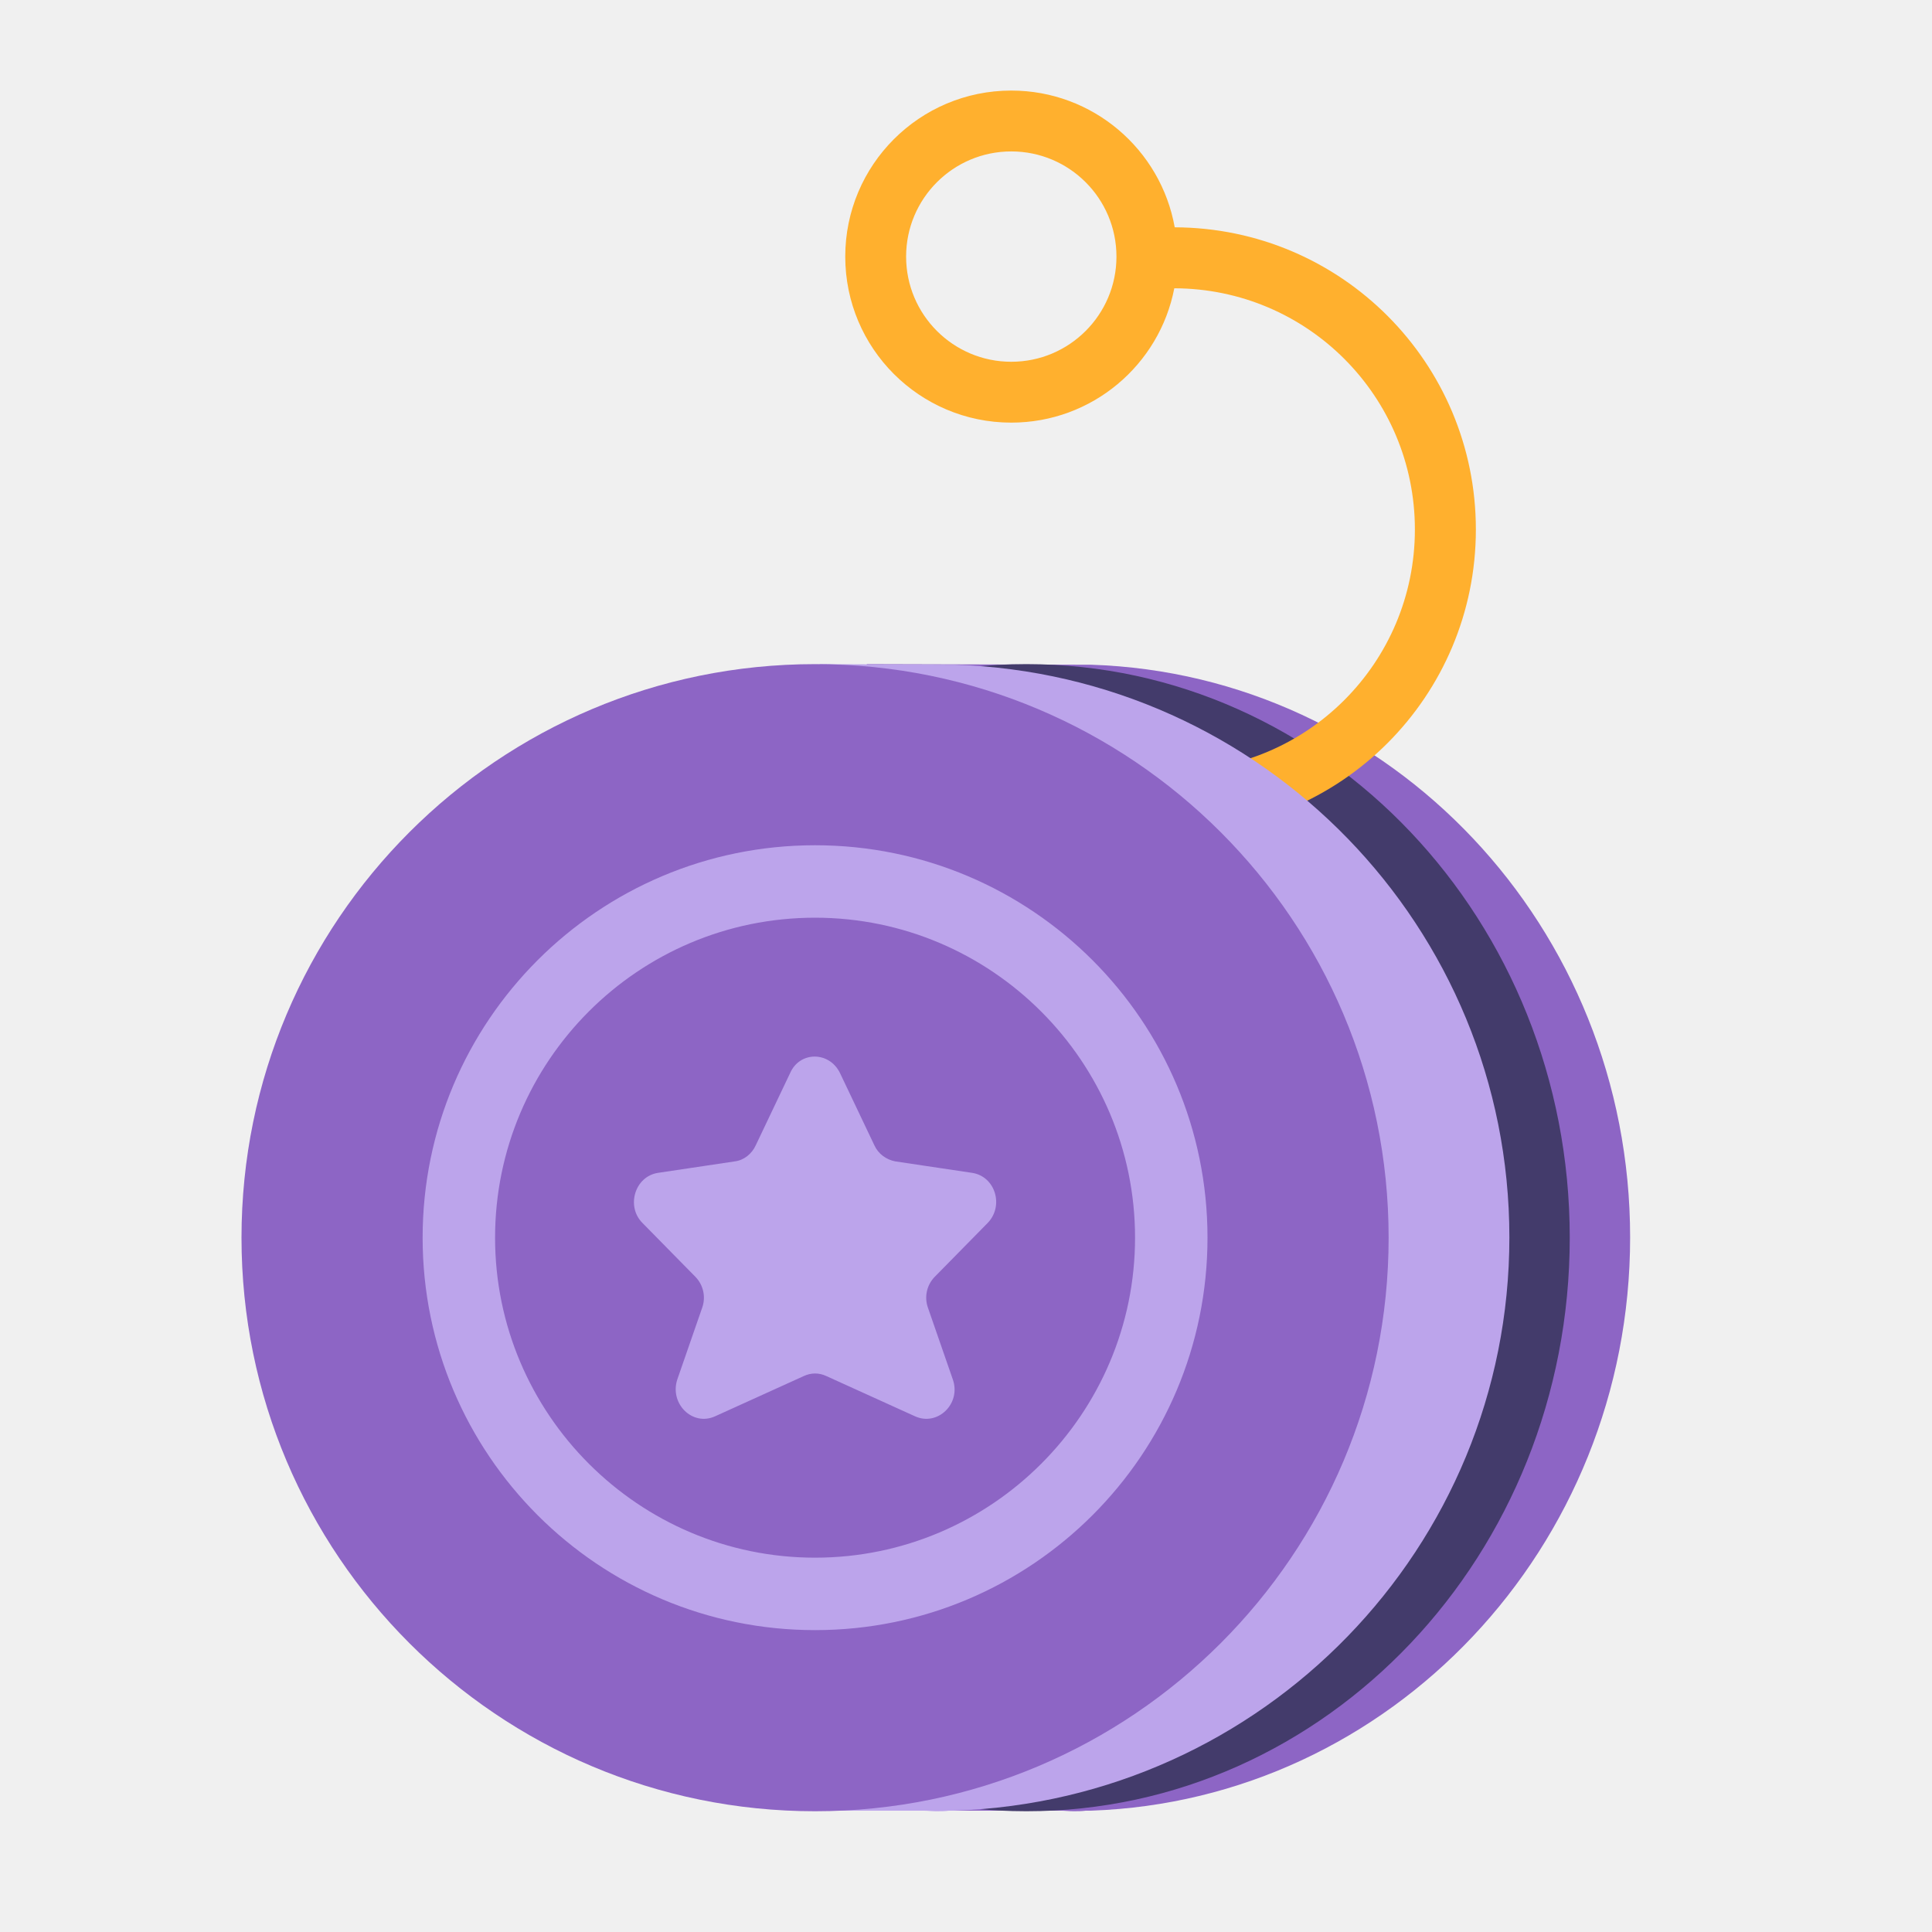
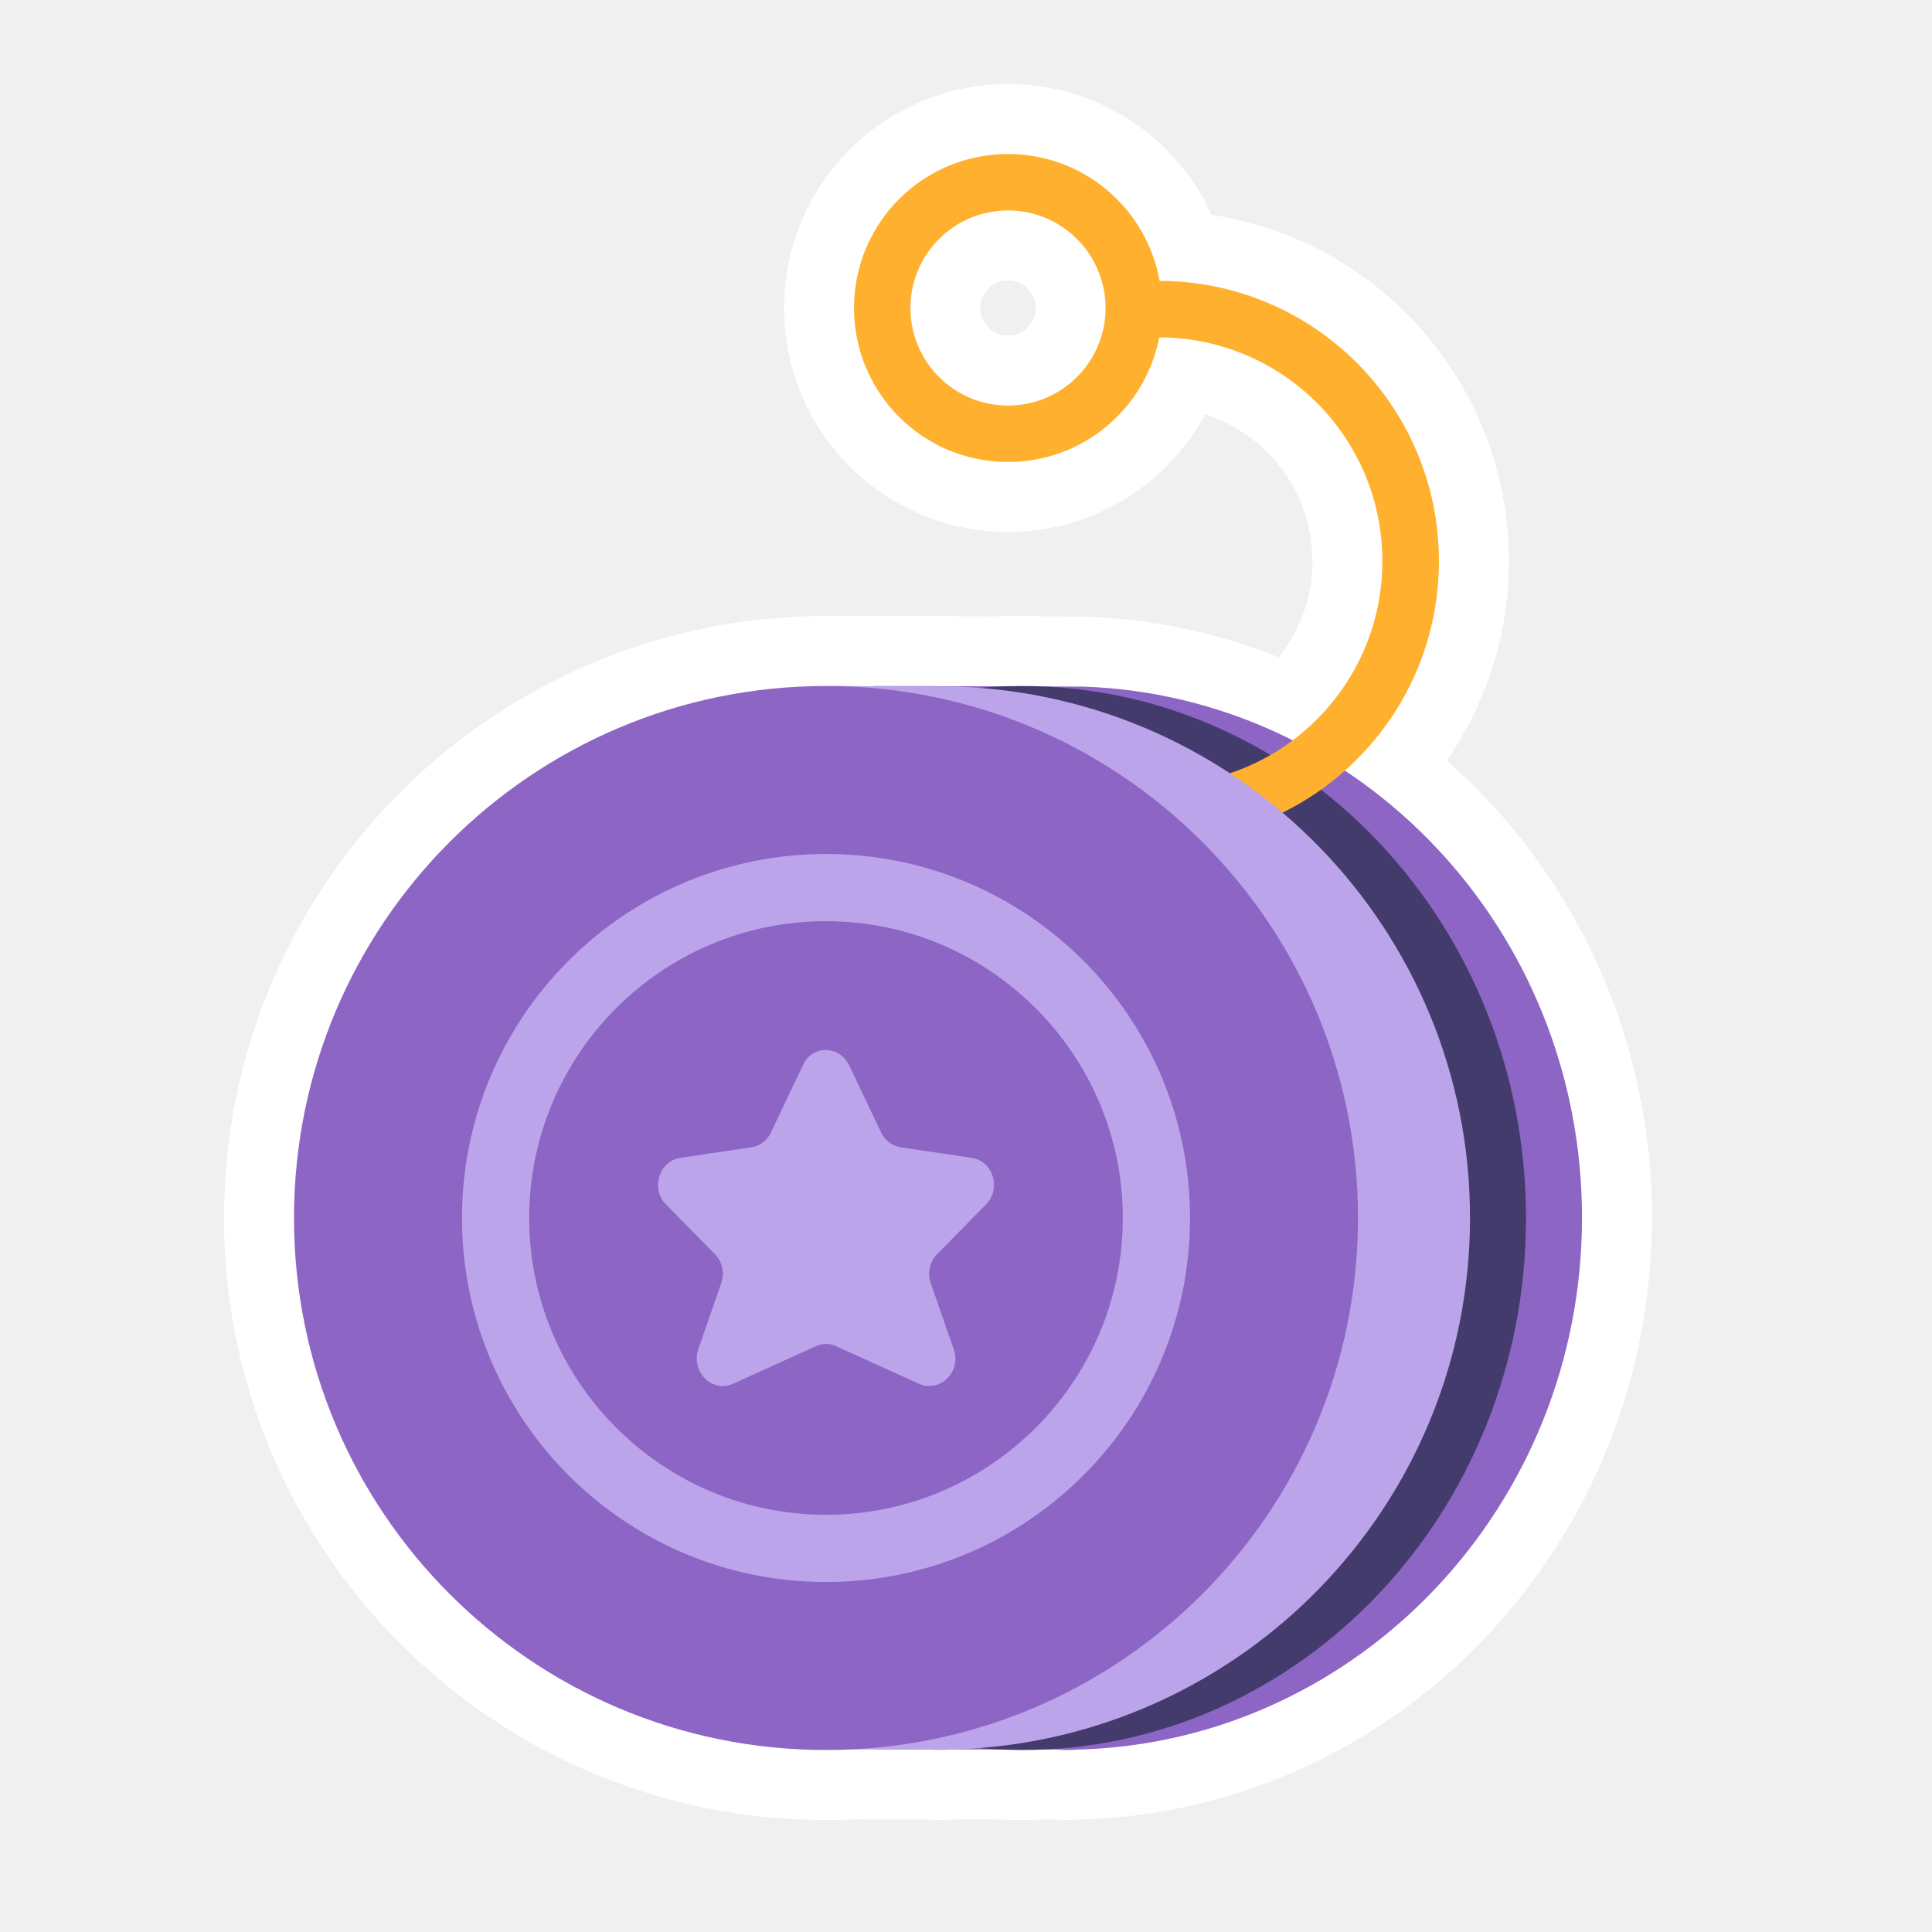
- <svg xmlns="http://www.w3.org/2000/svg" width="32" height="32" viewBox="0 0 32 32" fill="none">
+ <svg xmlns="http://www.w3.org/2000/svg" width="32" height="32" viewBox="-1.25 -1.25 34.5 34.5" fill="none">
+   <g data-outline="1" fill="#ffffff" stroke="#ffffff" stroke-width="2.5" stroke-linejoin="round" stroke-linecap="round">
+     <path d="M27 20.495C27 15.355 23.034 11.173 18.076 11.01L14.357 11V11.194C10.163 12.081 7 15.906 7 20.495C7 25.084 10.153 28.899 14.357 29.796V29.99H17.57C17.64 29.99 17.709 30 17.778 30C17.848 30 17.917 30 17.987 29.99H18.076C23.024 29.816 27 25.635 27 20.495Z" />
+     <path d="M17 30C21.971 30 26 25.747 26 20.5C26 15.253 21.971 11 17 11C12.029 11 8 15.253 8 20.5C8 25.747 12.029 30 17 30Z" />
+     <path d="M15.008 4.25C15.008 3.288 15.788 2.508 16.75 2.508C17.712 2.508 18.492 3.288 18.492 4.25C18.492 5.212 17.712 5.992 16.75 5.992C15.788 5.992 15.008 5.212 15.008 4.25ZM16.75 1.5C15.231 1.5 14 2.731 14 4.25C14 5.769 15.231 7 16.75 7C18.089 7 19.205 6.043 19.45 4.775C21.654 4.78 23.435 6.564 23.435 8.77C23.435 10.979 21.649 12.765 19.44 12.765V13.775C22.207 13.775 24.445 11.537 24.445 8.77C24.445 6.009 22.216 3.774 19.457 3.765C19.228 2.478 18.103 1.5 16.75 1.5Z" />
+     <path d="M25 20.495C25 15.355 20.916 11.173 15.811 11.01L13.575 11V11.194C9.257 12.081 6 15.906 6 20.495C6 25.084 9.247 28.899 13.575 29.796V29.99H15.291C15.362 29.99 15.434 30 15.505 30C15.577 30 15.648 30 15.72 29.99H15.811C20.916 29.816 25 25.635 25 20.495Z" />
+     <path d="M23 20.5C23 25.747 18.747 30 13.5 30C8.253 30 4 25.747 4 20.5C4 15.253 8.253 11 13.5 11C18.747 11 23 15.253 23 20.5ZM13.5 15.2C16.421 15.2 18.8 17.579 18.8 20.5C18.8 23.421 16.421 25.8 13.5 25.8C10.579 25.8 8.2 23.421 8.2 20.5C8.2 17.579 10.57 15.2 13.5 15.2ZM13.5 14C9.911 14 7 16.911 7 20.5C7 24.089 9.911 27 13.5 27C17.089 27 20 24.089 20 20.5C20 16.911 17.089 14 13.5 14ZM13.912 17.771C13.734 17.41 13.248 17.41 13.088 17.771L12.518 18.969C12.453 19.112 12.322 19.217 12.172 19.236L10.9 19.426C10.517 19.483 10.367 19.977 10.638 20.253L11.517 21.147C11.648 21.28 11.695 21.48 11.63 21.661L11.218 22.849C11.087 23.249 11.47 23.629 11.845 23.458L13.313 22.792C13.434 22.735 13.566 22.735 13.687 22.792L15.155 23.458C15.53 23.629 15.922 23.249 15.782 22.849L15.37 21.661C15.305 21.48 15.352 21.28 15.483 21.147L16.362 20.253C16.633 19.968 16.483 19.483 16.1 19.426L14.828 19.236C14.678 19.207 14.547 19.112 14.482 18.969L13.912 17.771Z" />
+   </g>
  <path d="M27 20.495C27 15.355 23.034 11.173 18.076 11.01L14.357 11V11.194C10.163 12.081 7 15.906 7 20.495C7 25.084 10.153 28.899 14.357 29.796V29.99H17.57C17.64 29.99 17.709 30 17.778 30C17.848 30 17.917 30 17.987 29.99H18.076C23.024 29.816 27 25.635 27 20.495Z" fill="#8D65C5" />
  <path d="M17 30C21.971 30 26 25.747 26 20.5C26 15.253 21.971 11 17 11C12.029 11 8 15.253 8 20.5C8 25.747 12.029 30 17 30Z" fill="#433B6B" />
  <path d="M15.008 4.25C15.008 3.288 15.788 2.508 16.75 2.508C17.712 2.508 18.492 3.288 18.492 4.25C18.492 5.212 17.712 5.992 16.75 5.992C15.788 5.992 15.008 5.212 15.008 4.25ZM16.75 1.5C15.231 1.5 14 2.731 14 4.25C14 5.769 15.231 7 16.75 7C18.089 7 19.205 6.043 19.45 4.775C21.654 4.78 23.435 6.564 23.435 8.77C23.435 10.979 21.649 12.765 19.44 12.765V13.775C22.207 13.775 24.445 11.537 24.445 8.77C24.445 6.009 22.216 3.774 19.457 3.765C19.228 2.478 18.103 1.5 16.75 1.5Z" fill="#FFB02E" />
  <path d="M25 20.495C25 15.355 20.916 11.173 15.811 11.01L13.575 11V11.194C9.257 12.081 6 15.906 6 20.495C6 25.084 9.247 28.899 13.575 29.796V29.99H15.291C15.362 29.99 15.434 30 15.505 30C15.577 30 15.648 30 15.72 29.99H15.811C20.916 29.816 25 25.635 25 20.495Z" fill="#BCA4EB" />
  <path d="M23 20.5C23 25.747 18.747 30 13.5 30C8.253 30 4 25.747 4 20.5C4 15.253 8.253 11 13.5 11C18.747 11 23 15.253 23 20.5ZM13.5 15.2C16.421 15.2 18.8 17.579 18.8 20.5C18.8 23.421 16.421 25.8 13.5 25.8C10.579 25.8 8.2 23.421 8.2 20.5C8.2 17.579 10.57 15.2 13.5 15.2ZM13.5 14C9.911 14 7 16.911 7 20.5C7 24.089 9.911 27 13.5 27C17.089 27 20 24.089 20 20.5C20 16.911 17.089 14 13.5 14ZM13.912 17.771C13.734 17.41 13.248 17.41 13.088 17.771L12.518 18.969C12.453 19.112 12.322 19.217 12.172 19.236L10.9 19.426C10.517 19.483 10.367 19.977 10.638 20.253L11.517 21.147C11.648 21.28 11.695 21.48 11.63 21.661L11.218 22.849C11.087 23.249 11.47 23.629 11.845 23.458L13.313 22.792C13.434 22.735 13.566 22.735 13.687 22.792L15.155 23.458C15.53 23.629 15.922 23.249 15.782 22.849L15.37 21.661C15.305 21.48 15.352 21.28 15.483 21.147L16.362 20.253C16.633 19.968 16.483 19.483 16.1 19.426L14.828 19.236C14.678 19.207 14.547 19.112 14.482 18.969L13.912 17.771Z" fill="#8D65C5" />
</svg>
